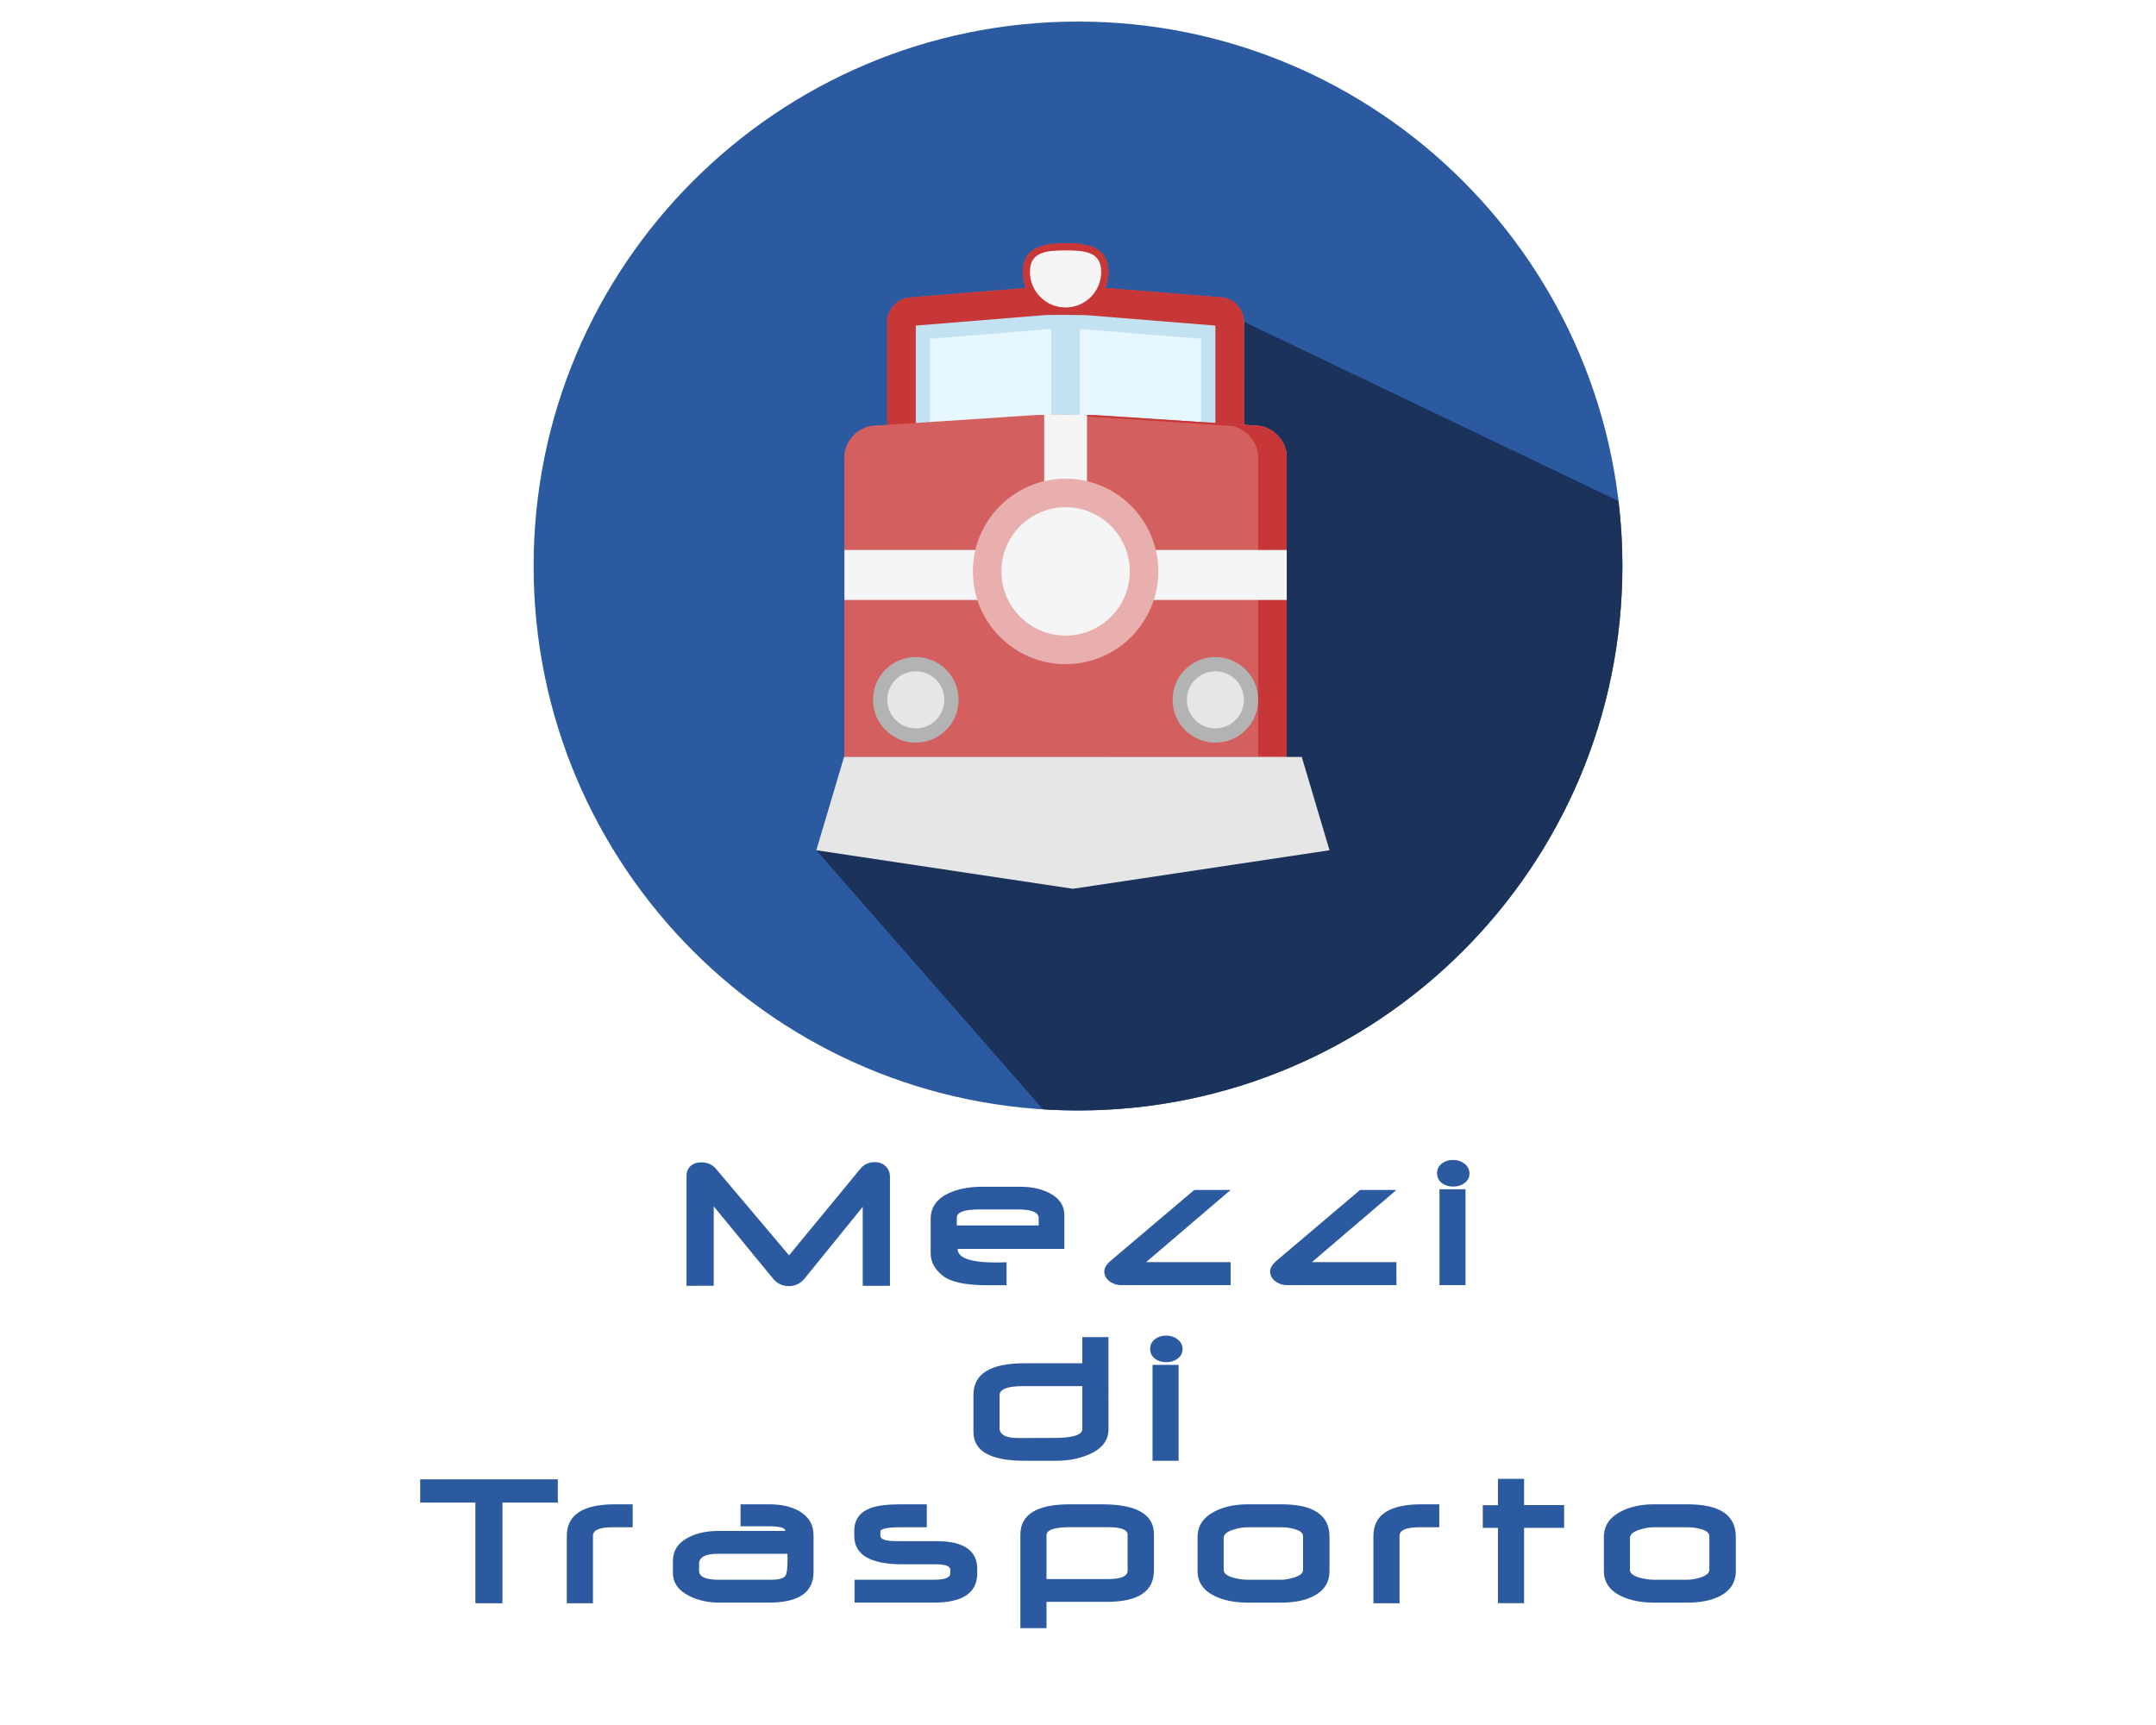
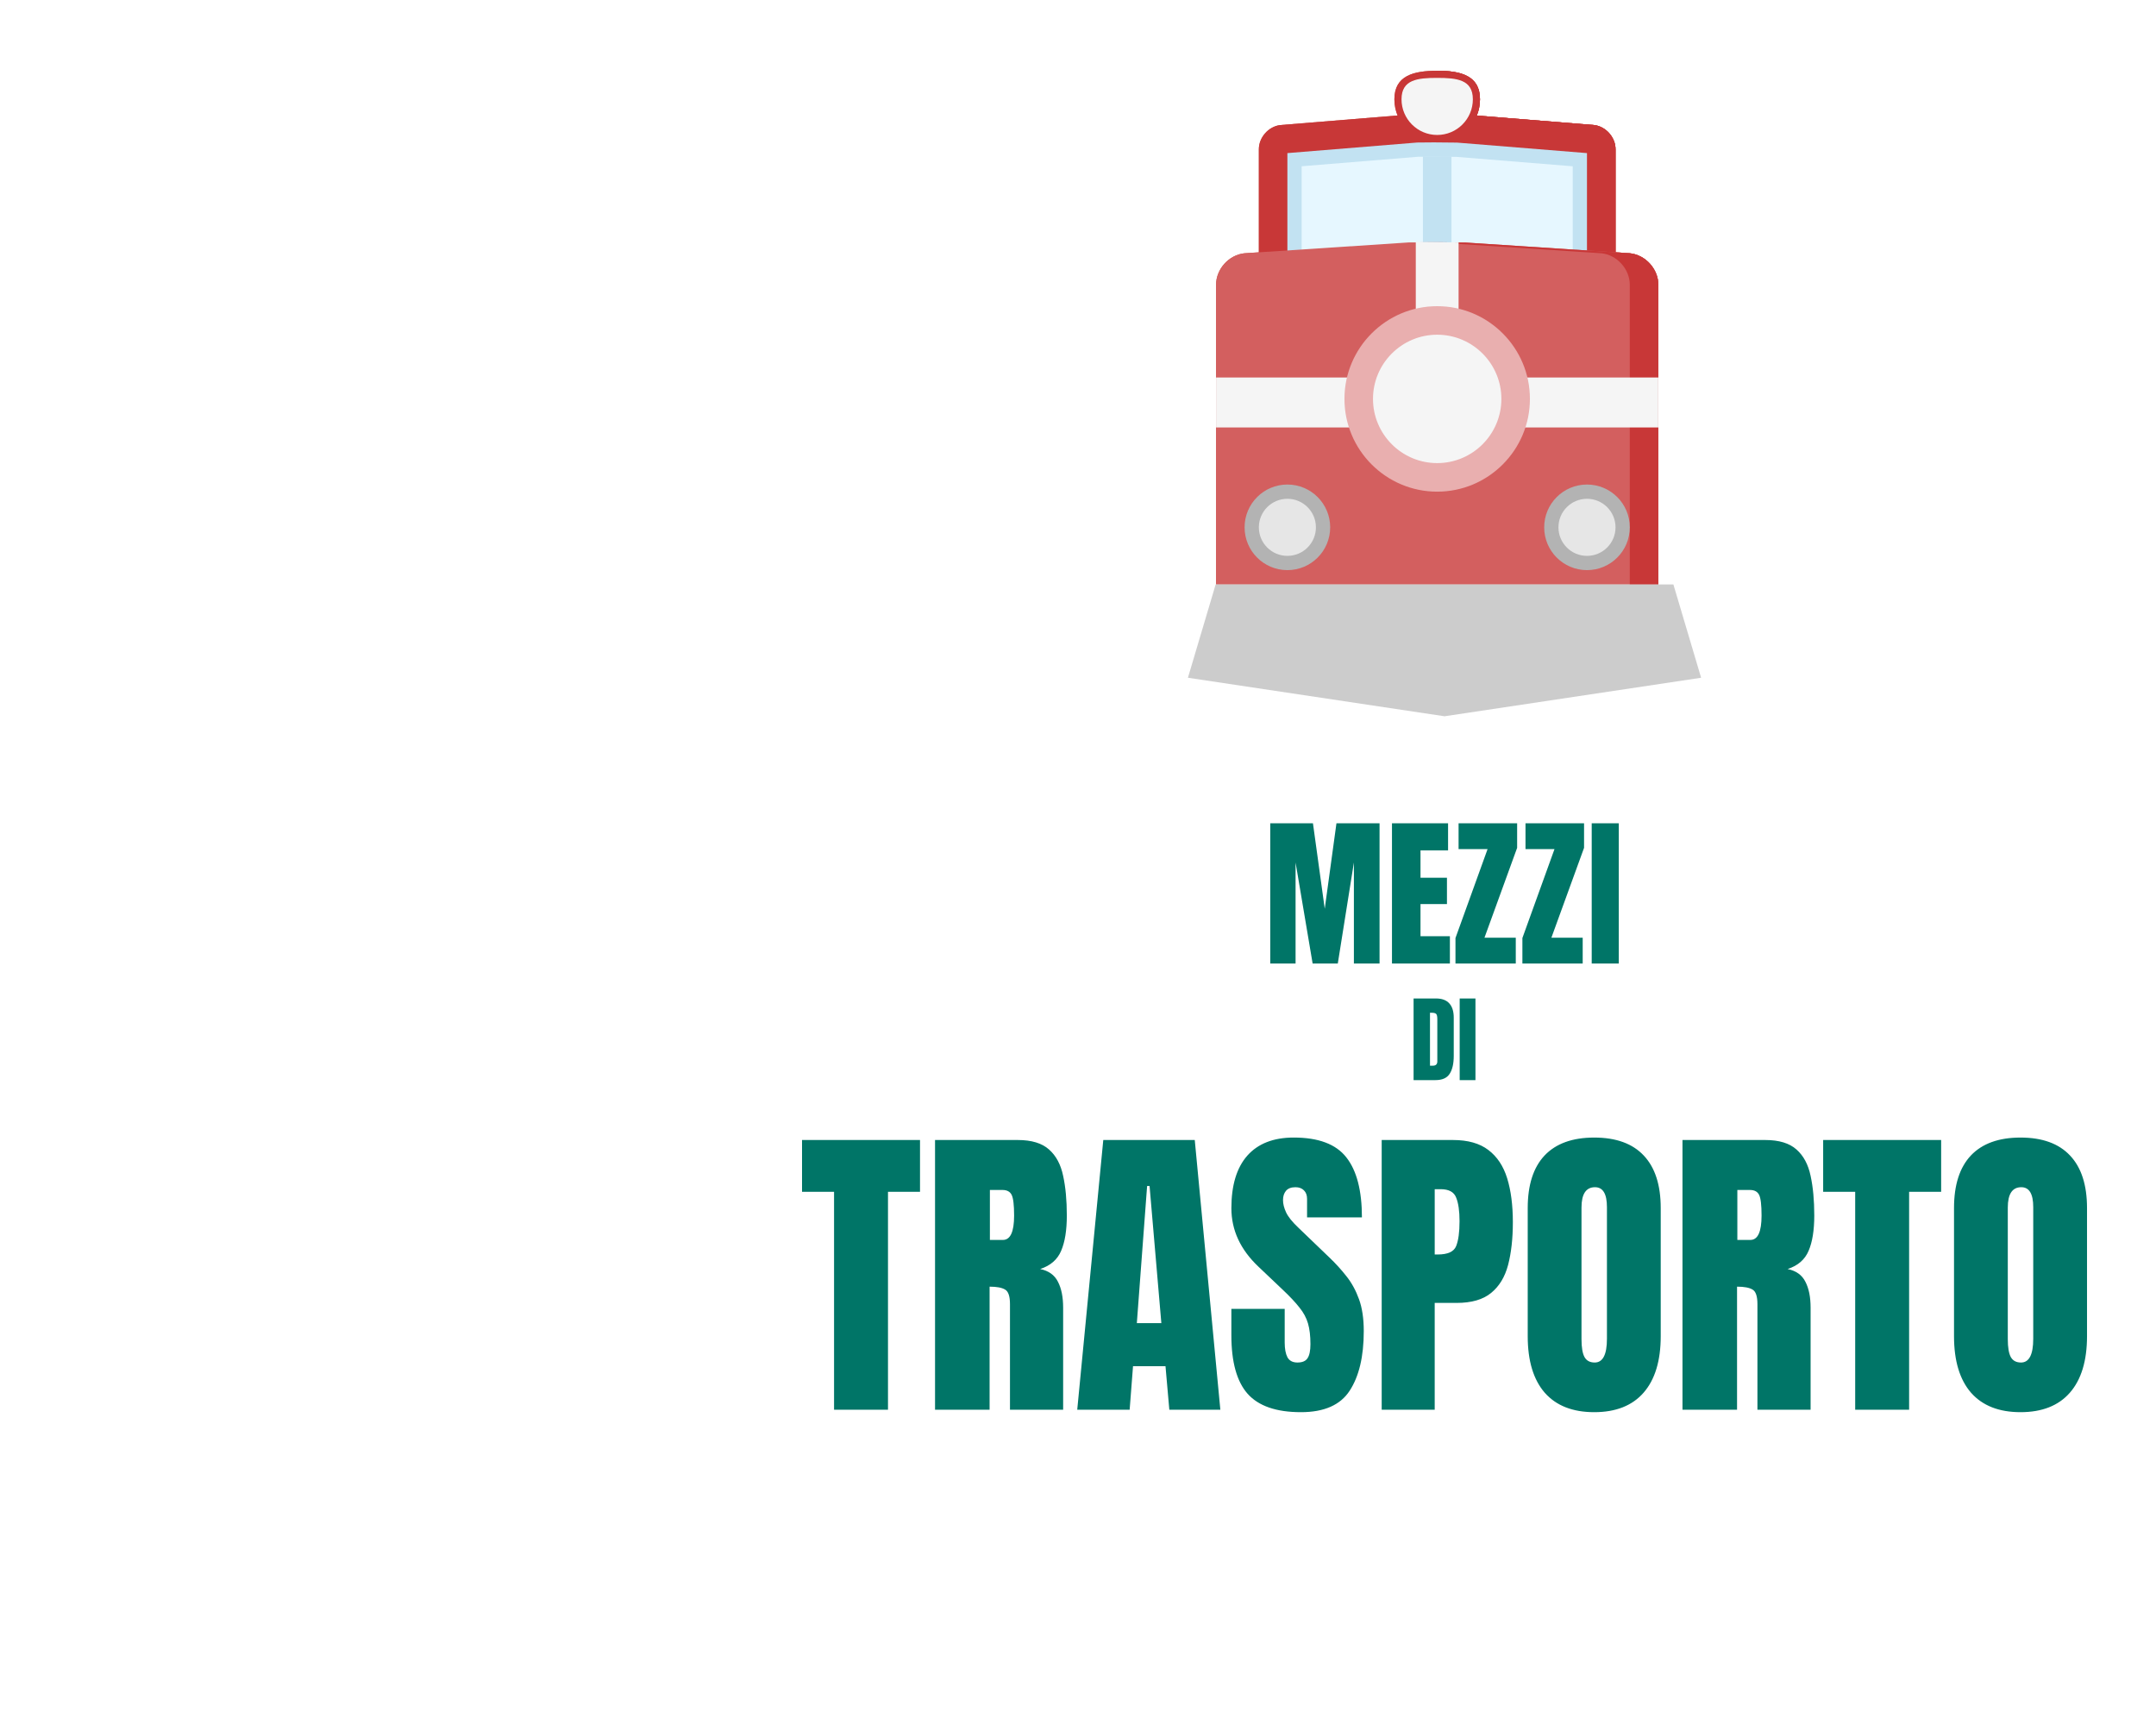
<svg xmlns="http://www.w3.org/2000/svg" version="1.1" id="Layer_1" x="0px" y="0px" viewBox="0 0 200 160" xml:space="preserve" width="200" height="160">
  <defs id="defs53">










	
	






		
		
		
	














</defs>
  <g id="g20">
</g>
  <g id="g22">
</g>
  <g id="g24">
</g>
  <g id="g26">
</g>
  <g id="g28">
</g>
  <g id="g30">
</g>
  <g id="g32">
</g>
  <g id="g34">
</g>
  <g id="g36">
</g>
  <g id="g38">
</g>
  <g id="g40">
</g>
  <g id="g42">
</g>
  <g id="g44">
</g>
  <g id="g46">
</g>
  <g id="g48">
</g>
  <g id="g1038" transform="matrix(0.1147234,0,0,0.1147234,-87.04525,72.83119)">
</g>
  <g id="g1040" transform="matrix(0.1147234,0,0,0.1147234,-87.04525,72.83119)">
</g>
  <g id="g1042" transform="matrix(0.1147234,0,0,0.1147234,-87.04525,72.83119)">
</g>
  <g id="g1044" transform="matrix(0.1147234,0,0,0.1147234,-87.04525,72.83119)">
</g>
  <g id="g1046" transform="matrix(0.1147234,0,0,0.1147234,-87.04525,72.83119)">
</g>
  <g id="g1048" transform="matrix(0.1147234,0,0,0.1147234,-87.04525,72.83119)">
</g>
  <g id="g1050" transform="matrix(0.1147234,0,0,0.1147234,-87.04525,72.83119)">
</g>
  <g id="g1052" transform="matrix(0.1147234,0,0,0.1147234,-87.04525,72.83119)">
</g>
  <g id="g1054" transform="matrix(0.1147234,0,0,0.1147234,-87.04525,72.83119)">
</g>
  <g id="g1056" transform="matrix(0.1147234,0,0,0.1147234,-87.04525,72.83119)">
</g>
  <g id="g1058" transform="matrix(0.1147234,0,0,0.1147234,-87.04525,72.83119)">
</g>
  <g id="g1060" transform="matrix(0.1147234,0,0,0.1147234,-87.04525,72.83119)">
</g>
  <g id="g1062" transform="matrix(0.1147234,0,0,0.1147234,-87.04525,72.83119)">
</g>
  <g id="g1064" transform="matrix(0.1147234,0,0,0.1147234,-87.04525,72.83119)">
</g>
  <g id="g1066" transform="matrix(0.1147234,0,0,0.1147234,-87.04525,72.83119)">
</g>
-   <g id="g3215" transform="translate(4.636604,-23.75589)">
-     <circle style="fill:#2c5aa0;fill-opacity:1;stroke-width:0.197" cx="95.363" cy="76.256" r="50.5" id="circle2-1" />
-     <path style="fill:#1b335a;fill-opacity:1;stroke-width:0.197" d="M 145.504,70.228 110.754,53.597 c -0.151,23.554 1.323,43.475 -39.666,49.022 l 21.022,24.029 c 1.076,0.069 2.16,0.107 3.253,0.107 27.89,0 50.5,-22.61 50.5,-50.5 0,-2.04 -0.124,-4.051 -0.359,-6.027 z" id="path4-9" />
-   </g>
-   <path d="m 82.555,119.265 h -2.523 v -7.328 l -5.386,6.639 q -0.582,0.716 -1.467,0.716 -0.904,0 -1.485,-0.716 l -5.485,-6.684 v 7.364 l -2.523,0.009 V 109.083 q 0,-0.591 0.376,-0.931 0.385,-0.34 0.984,-0.34 0.868,0 1.378,0.608 l 6.773,8.017 6.612,-8.026 q 0.51,-0.617 1.342,-0.617 0.617,0 1.011,0.385 0.394,0.376 0.394,0.984 z" id="path3486" style="font-size:18.324px;font-family:Neuropolitical;-inkscape-font-specification:Neuropolitical;letter-spacing:2.945px;fill:#2c5aa0;stroke-width:1.963;stroke-linecap:round;stroke-linejoin:round" />
-   <path d="m 98.733,115.838 h -9.896 q 0,1.262 3.552,1.262 0.233,0 0.564,-0.009 0.331,-0.009 0.421,-0.009 v 2.129 h -1.763 q -3.015,0 -4.125,-0.859 -1.154,-0.886 -1.154,-2.129 v -3.158 q 0,-1.619 1.691,-2.398 1.271,-0.591 3.105,-0.591 h 3.525 q 1.539,0 2.657,0.564 1.423,0.707 1.423,2.085 z m -2.38,-2.174 v -0.698 q 0,-0.787 -1.986,-0.787 h -3.525 q -2.085,0 -2.085,0.769 v 0.716 z" id="path3483" style="font-size:18.324px;font-family:Neuropolitical;-inkscape-font-specification:Neuropolitical;letter-spacing:2.945px;fill:#2c5aa0;stroke-width:1.963;stroke-linecap:round;stroke-linejoin:round" />
-   <path d="M 114.159,119.202 H 104.004 q -0.591,0 -1.056,-0.34 -0.51,-0.376 -0.51,-0.948 0,-0.465 0.626,-1.002 l 7.721,-6.54 h 3.373 l -7.838,6.693 h 7.838 z" id="path3480" style="font-size:18.324px;font-family:Neuropolitical;-inkscape-font-specification:Neuropolitical;letter-spacing:2.945px;fill:#2c5aa0;stroke-width:1.963;stroke-linecap:round;stroke-linejoin:round" />
-   <path d="m 129.541,119.202 h -10.155 q -0.591,0 -1.056,-0.34 -0.51,-0.376 -0.51,-0.948 0,-0.465 0.626,-1.002 l 7.721,-6.54 h 3.373 l -7.838,6.693 h 7.838 z" id="path3477" style="font-size:18.324px;font-family:Neuropolitical;-inkscape-font-specification:Neuropolitical;letter-spacing:2.945px;fill:#2c5aa0;stroke-width:1.963;stroke-linecap:round;stroke-linejoin:round" />
-   <path d="m 136.315,108.85 q 0,0.564 -0.492,0.904 -0.429,0.304 -1.02,0.304 -0.599,0 -1.02,-0.304 -0.474,-0.349 -0.474,-0.931 0,-0.582 0.474,-0.922 0.421,-0.313 1.02,-0.313 0.591,0 1.029,0.331 0.483,0.358 0.483,0.931 z m -0.367,10.352 h -2.416 v -8.894 h 2.416 z" id="path3474" style="font-size:18.324px;font-family:Neuropolitical;-inkscape-font-specification:Neuropolitical;letter-spacing:2.945px;fill:#2c5aa0;stroke-width:1.963;stroke-linecap:round;stroke-linejoin:round" />
-   <path d="m 102.827,132.586 q 0,1.521 -1.781,2.308 -1.36,0.599 -3.105,0.599 h -2.881 q -4.76,0 -4.76,-2.675 v -3.445 q 0,-2.926 4.733,-2.926 h 5.368 v -2.425 h 2.425 z m -2.425,-0.036 v -3.982 h -5.485 q -2.192,0 -2.192,0.85 v 3.042 q 0,0.939 1.798,0.922 l 3.23,-0.009 q 2.648,0 2.648,-0.823 z" id="path3471" style="font-size:18.324px;font-family:Neuropolitical;-inkscape-font-specification:Neuropolitical;letter-spacing:2.945px;fill:#2c5aa0;stroke-width:1.963;stroke-linecap:round;stroke-linejoin:round" />
-   <path d="m 109.699,125.141 q 0,0.564 -0.492,0.904 -0.429,0.304 -1.02,0.304 -0.599,0 -1.02,-0.304 -0.474,-0.349 -0.474,-0.931 0,-0.582 0.474,-0.922 0.421,-0.313 1.02,-0.313 0.591,0 1.029,0.331 0.483,0.358 0.483,0.931 z m -0.367,10.352 h -2.416 v -8.894 h 2.416 z" id="path3468" style="font-size:18.324px;font-family:Neuropolitical;-inkscape-font-specification:Neuropolitical;letter-spacing:2.945px;fill:#2c5aa0;stroke-width:1.963;stroke-linecap:round;stroke-linejoin:round" />
-   <path d="m 51.747,139.369 h -5.136 v 9.341 H 44.097 v -9.341 h -5.118 v -2.156 h 12.768 z" id="path3465" style="font-size:18.324px;font-family:Neuropolitical;-inkscape-font-specification:Neuropolitical;letter-spacing:2.945px;fill:#2c5aa0;stroke-width:1.963;stroke-linecap:round;stroke-linejoin:round" />
-   <path d="m 58.691,141.659 h -1.861 q -1.825,0 -1.825,0.796 v 6.254 h -2.425 v -6.254 q 0,-2.926 4.474,-2.926 h 1.637 z" id="path3462" style="font-size:18.324px;font-family:Neuropolitical;-inkscape-font-specification:Neuropolitical;letter-spacing:2.945px;fill:#2c5aa0;stroke-width:1.963;stroke-linecap:round;stroke-linejoin:round" />
-   <path d="m 75.469,145.802 q 0,2.845 -4.134,2.845 h -4.617 q -1.539,0 -2.765,-0.608 -1.53,-0.761 -1.53,-2.147 v -1.092 q 0,-1.467 1.458,-2.21 1.145,-0.591 2.774,-0.591 h 6.192 q 0,-0.429 -1.512,-0.429 h -2.639 v -2.04 h 2.639 q 1.673,0 2.765,0.608 1.369,0.761 1.369,2.299 z m -2.416,-1.02 v -0.259 l -0.009,-0.403 H 66.611 q -1.763,0 -1.763,0.939 v 0.635 q 0,0.832 1.816,0.832 h 4.867 q 1.065,0 1.324,-0.358 0.197,-0.277 0.197,-1.387 z" id="path3459" style="font-size:18.324px;font-family:Neuropolitical;-inkscape-font-specification:Neuropolitical;letter-spacing:2.945px;fill:#2c5aa0;stroke-width:1.963;stroke-linecap:round;stroke-linejoin:round" />
-   <path d="m 90.653,145.927 q 0,2.72 -4.008,2.72 h -7.373 v -2.12 h 7.381 q 1.503,0 1.503,-0.599 v -0.322 q 0,-0.51 -1.342,-0.51 h -3.069 q -4.5,0 -4.5,-2.631 v -0.465 q 0,-1.548 1.494,-2.112 0.939,-0.358 2.8,-0.358 h 2.434 v 2.129 h -2.353 q -1.951,0 -1.951,0.403 v 0.385 q 0,0.385 0.895,0.474 0.242,0.027 1.19,0.027 h 3.132 q 3.767,0 3.767,2.586 z" id="path3456" style="font-size:18.324px;font-family:Neuropolitical;-inkscape-font-specification:Neuropolitical;letter-spacing:2.945px;fill:#2c5aa0;stroke-width:1.963;stroke-linecap:round;stroke-linejoin:round" />
-   <path d="m 107.046,145.65 q 0,2.926 -4.348,2.926 h -5.619 v 2.443 H 94.654 v -8.67 q 0,-2.818 4.581,-2.818 h 3.006 q 4.805,0 4.805,2.792 z m -2.443,0.027 v -3.328 q 0,-0.698 -1.834,-0.698 h -3.454 q -2.237,0 -2.237,0.743 v 4.071 h 5.699 q 1.825,0 1.825,-0.787 z" id="path3453" style="font-size:18.324px;font-family:Neuropolitical;-inkscape-font-specification:Neuropolitical;letter-spacing:2.945px;fill:#2c5aa0;stroke-width:1.963;stroke-linecap:round;stroke-linejoin:round" />
-   <path d="m 123.331,145.713 q 0,1.593 -1.521,2.353 -1.163,0.582 -2.935,0.582 h -3.14 q -1.772,0 -3.015,-0.591 -1.628,-0.769 -1.628,-2.344 v -3.158 q 0,-1.557 1.619,-2.38 1.279,-0.644 3.015,-0.644 h 3.149 q 4.456,0 4.456,3.006 z m -2.452,-0.089 v -3.123 q 0,-0.465 -0.814,-0.68 -0.564,-0.161 -1.244,-0.161 h -3.069 q -0.653,0 -1.324,0.215 -0.913,0.277 -0.913,0.769 v 2.979 q 0,0.474 0.939,0.725 0.671,0.179 1.306,0.179 h 3.069 q 0.555,0 1.208,-0.206 0.841,-0.268 0.841,-0.698 z" id="path3450" style="font-size:18.324px;font-family:Neuropolitical;-inkscape-font-specification:Neuropolitical;letter-spacing:2.945px;fill:#2c5aa0;stroke-width:1.963;stroke-linecap:round;stroke-linejoin:round" />
-   <path d="m 133.515,141.659 h -1.861 q -1.825,0 -1.825,0.796 v 6.254 h -2.425 v -6.254 q 0,-2.926 4.474,-2.926 h 1.637 z" id="path3447" style="font-size:18.324px;font-family:Neuropolitical;-inkscape-font-specification:Neuropolitical;letter-spacing:2.945px;fill:#2c5aa0;stroke-width:1.963;stroke-linecap:round;stroke-linejoin:round" />
-   <path d="m 145.094,141.713 h -3.713 v 6.988 h -2.425 v -6.988 h -1.405 v -2.103 h 1.405 v -2.443 h 2.425 v 2.434 h 3.713 z" id="path3444" style="font-size:18.324px;font-family:Neuropolitical;-inkscape-font-specification:Neuropolitical;letter-spacing:2.945px;fill:#2c5aa0;stroke-width:1.963;stroke-linecap:round;stroke-linejoin:round" />
-   <path d="m 161.021,145.713 q 0,1.593 -1.521,2.353 -1.163,0.582 -2.935,0.582 h -3.14 q -1.772,0 -3.015,-0.591 -1.628,-0.769 -1.628,-2.344 v -3.158 q 0,-1.557 1.619,-2.38 1.279,-0.644 3.015,-0.644 h 3.149 q 4.456,0 4.456,3.006 z m -2.452,-0.089 v -3.123 q 0,-0.465 -0.814,-0.68 -0.564,-0.161 -1.244,-0.161 h -3.069 q -0.653,0 -1.324,0.215 -0.913,0.277 -0.913,0.769 v 2.979 q 0,0.474 0.939,0.725 0.671,0.179 1.306,0.179 h 3.069 q 0.555,0 1.208,-0.206 0.841,-0.268 0.841,-0.698 z" id="path3441" style="font-size:18.324px;font-family:Neuropolitical;-inkscape-font-specification:Neuropolitical;letter-spacing:2.945px;fill:#2c5aa0;stroke-width:1.963;stroke-linecap:round;stroke-linejoin:round" />
-   <g id="g561" transform="matrix(0.854878,0,0,0.854878,14.44373,10.02717)">
-     <path style="fill:#cc584c;stroke-width:0.194" d="M 118.084,35.562 V 23.178 c 0,-1.277 -1.036,-2.457 -2.303,-2.622 l -14.727,-1.19 c -1.276,-0.033 -3.366,-0.038 -4.643,-0.012 l -14.726,1.202 c -1.266,0.164 -2.303,1.344 -2.303,2.621 v 12.385 z" id="path4103" />
-     <path style="fill:#bf5347;stroke-width:0.194" d="m 115.781,20.556 -14.727,-1.19 c -1.027,-0.026 -2.574,-0.034 -3.807,-0.022 0.544,0.005 1.06,0.012 1.485,0.022 l 14.727,1.19 c 1.266,0.165 2.303,1.344 2.303,2.622 v 12.385 h 2.322 V 23.178 c 0,-1.277 -1.036,-2.457 -2.303,-2.622 z" id="path4105" />
-     <path style="fill:#c2e2f2;stroke-width:0.194" d="M 82.478,34.788 V 23.598 l 14.09,-1.149 c 0.516,-0.01 1.155,-0.015 1.811,-0.015 0.89,0 1.814,0.009 2.513,0.025 l 14.096,1.139 v 11.189 z" id="path4107" />
-     <path style="fill:#cceeff;stroke-width:0.194" d="M 84.026,35.562 V 25.026 l 12.619,-1.029 c 0.499,-0.009 1.108,-0.013 1.734,-0.013 0.858,0 1.749,0.008 2.433,0.023 l 12.628,1.021 v 10.535 z" id="path4109" />
-     <rect id="SVGCleanerId_0" x="97.185" y="23.952" style="fill:#c2e2f2;stroke-width:0.194" width="3.096" height="10.062" />
-     <path style="fill:#cc584c;stroke-width:0.194" d="M 122.728,70.394 V 37.885 c 0,-1.703 -1.386,-3.242 -3.08,-3.417 l -17.82,-1.163 c -1.702,-0.035 -4.489,-0.041 -6.192,-0.012 l -17.82,1.176 c -1.694,0.176 -3.079,1.714 -3.079,3.417 v 32.509 z" id="path4112" />
-     <path style="fill:#bf5347;stroke-width:0.194" d="m 119.648,34.467 -17.82,-1.163 c -1.368,-0.028 -3.426,-0.036 -5.068,-0.024 0.722,0.005 1.409,0.014 1.972,0.024 l 17.82,1.163 c 1.694,0.176 3.08,1.714 3.08,3.417 v 32.509 h 3.096 V 37.885 c 0,-1.703 -1.386,-3.241 -3.08,-3.417 z" id="path4114" />
-     <path style="fill:#994239;stroke-width:0.194" d="M 101.055,47.947 V 33.29 C 99.366,33.268 96.411,33.24 96.411,33.24 V 47.947 H 74.738 v 5.418 h 20.899 5.418 21.673 v -5.418 z" id="path4116" />
-     <circle style="fill:#f5f5f5;stroke-width:0.194" cx="98.733" cy="50.269" r="8.514" id="circle4118" />
-     <circle style="fill:none;stroke:#242424;stroke-width:0.774;stroke-miterlimit:10" cx="98.733" cy="50.269" r="8.514" id="circle4138" />
-     <circle style="fill:#b3b3b3;stroke-width:0.194" cx="82.478" cy="64.202" r="4.644" id="circle4140" />
-     <circle style="fill:#e6e6e6;stroke-width:0.194" cx="82.478" cy="64.202" r="3.096" id="circle4142" />
-     <circle style="fill:#b3b3b3;stroke-width:0.194" cx="114.987" cy="64.202" r="4.644" id="circle4144" />
-     <circle style="fill:#e6e6e6;stroke-width:0.194" cx="114.987" cy="64.202" r="3.096" id="circle4146" />
-     <path style="fill:#cc584c;stroke-width:0.194" d="m 103.377,17.76 c 0,2.564 -2.081,4.644 -4.644,4.644 -2.564,0 -4.644,-2.081 -4.644,-4.644 0,-2.564 2.08,-3.096 4.644,-3.096 2.564,0 4.644,0.533 4.644,3.096 z" id="path4148" />
-     <path style="fill:#bf5347;stroke-width:0.194" d="m 98.733,14.663 c -0.131,0 -0.259,0.002 -0.387,0.005 2.383,0.055 4.257,0.656 4.257,3.091 0,2.434 -1.874,4.428 -4.257,4.625 0.128,0.011 0.256,0.019 0.387,0.019 2.564,0 4.644,-2.081 4.644,-4.644 0,-2.564 -2.08,-3.096 -4.644,-3.096 z" id="path4150" />
-     <path id="SVGCleanerId_1" style="fill:#f5f5f5;stroke-width:0.194" d="m 102.603,17.76 c 0,2.138 -1.732,3.87 -3.87,3.87 -2.137,0 -3.87,-1.732 -3.87,-3.87 0,-2.138 1.733,-2.322 3.87,-2.322 2.138,0 3.87,0.184 3.87,2.322 z" />
-     <path style="fill:#c83737;stroke-width:0.194" d="M 118.084,35.562 V 23.178 c 0,-1.277 -1.036,-2.457 -2.303,-2.622 l -14.727,-1.19 c -1.276,-0.033 -3.366,-0.038 -4.643,-0.012 l -14.726,1.202 c -1.266,0.164 -2.303,1.344 -2.303,2.621 v 12.385 z" id="path4153" />
-     <path style="fill:#c83737;stroke-width:0.194" d="m 115.781,20.556 -14.727,-1.19 c -1.027,-0.026 -2.574,-0.034 -3.807,-0.022 0.544,0.005 1.06,0.012 1.485,0.022 l 14.727,1.19 c 1.266,0.165 2.303,1.344 2.303,2.622 v 12.385 h 2.322 V 23.178 c 0,-1.277 -1.036,-2.457 -2.303,-2.622 z" id="path4155" />
-     <path style="fill:#c2e2f2;stroke-width:0.194" d="M 82.478,34.788 V 23.598 l 14.09,-1.149 c 0.516,-0.01 1.155,-0.015 1.811,-0.015 0.89,0 1.814,0.009 2.513,0.025 l 14.096,1.139 v 11.189 z" id="path4157" />
-     <path style="fill:#e6f7ff;stroke-width:0.194" d="M 84.026,35.562 V 25.026 l 12.619,-1.029 c 0.499,-0.009 1.108,-0.013 1.734,-0.013 0.858,0 1.749,0.008 2.433,0.023 l 12.628,1.021 v 10.535 z" id="path4159" />
-     <g id="g4162" transform="matrix(0.1935089,0,0,0.1935089,49.19442,4.60103)">
-       <rect id="SVGCleanerId_0_1_" x="248" y="100" style="fill:#c2e2f2" width="16" height="52" />
-     </g>
-     <path style="fill:#d35f5f;stroke-width:0.194" d="M 122.728,70.394 V 37.885 c 0,-1.703 -1.386,-3.242 -3.08,-3.417 l -17.82,-1.163 c -1.702,-0.035 -4.489,-0.041 -6.192,-0.012 l -17.82,1.176 c -1.694,0.176 -3.079,1.714 -3.079,3.417 v 32.509 z" id="path4164" />
-     <path style="fill:#c83737;stroke-width:0.194" d="m 119.648,34.467 -17.82,-1.163 c -1.368,-0.028 -3.426,-0.036 -5.068,-0.024 0.722,0.005 1.409,0.014 1.972,0.024 l 17.82,1.163 c 1.694,0.176 3.08,1.714 3.08,3.417 v 32.509 h 3.096 V 37.885 c 0,-1.703 -1.386,-3.241 -3.08,-3.417 z" id="path4166" />
-     <g id="g4172" transform="matrix(0.1935089,0,0,0.1935089,49.19442,4.60103)">
-       <path style="fill:#f5f5f5" d="M 268,224 V 148.256 C 259.272,148.144 244,148 244,148 v 76 H 132 v 28 h 108 28 112 v -28 z" id="path4168" />
-       <circle style="fill:#f5f5f5" cx="256" cy="236" r="44" id="circle4170" />
-     </g>
-     <polygon style="fill:#e6e6e6" points="404,407.952 256,436 108,407.952 124,340 388,340 " id="polygon4174" transform="matrix(0.1881336,0,0,0.1490447,51.36602,19.71886)" />
-     <path style="fill:#e9afaf;stroke-width:0.194" d="m 98.733,60.332 c -5.548,0 -10.062,-4.514 -10.062,-10.062 0,-5.548 4.514,-10.062 10.062,-10.062 5.548,0 10.062,4.514 10.062,10.062 0,5.548 -4.514,10.062 -10.062,10.062 z m 0,-17.029 c -3.842,0 -6.966,3.125 -6.966,6.966 0,3.842 3.126,6.966 6.966,6.966 3.841,0 6.966,-3.125 6.966,-6.966 0,-3.842 -3.126,-6.966 -6.966,-6.966 z" id="path4192" />
-     <circle style="fill:#b3b3b3;stroke-width:0.194" cx="82.478" cy="64.202" r="4.644" id="circle4194" />
-     <circle style="fill:#e6e6e6;stroke-width:0.194" cx="82.478" cy="64.202" r="3.096" id="circle4196" />
-     <circle style="fill:#b3b3b3;stroke-width:0.194" cx="114.987" cy="64.202" r="4.644" id="circle4198" />
-     <circle style="fill:#e6e6e6;stroke-width:0.194" cx="114.987" cy="64.202" r="3.096" id="circle4200" />
-     <path style="fill:#c83737;stroke-width:0.194" d="m 103.377,17.76 c 0,2.564 -2.081,4.644 -4.644,4.644 -2.564,0 -4.644,-2.081 -4.644,-4.644 0,-2.564 2.08,-3.096 4.644,-3.096 2.564,0 4.644,0.533 4.644,3.096 z" id="path4202" />
-     <path style="fill:#c83737;stroke-width:0.194" d="m 98.733,14.663 c -0.131,0 -0.259,0.002 -0.387,0.005 2.383,0.055 4.257,0.656 4.257,3.091 0,2.434 -1.874,4.428 -4.257,4.625 0.128,0.011 0.256,0.019 0.387,0.019 2.564,0 4.644,-2.081 4.644,-4.644 0,-2.564 -2.08,-3.096 -4.644,-3.096 z" id="path4204" />
-     <g id="g4207" transform="matrix(0.1935089,0,0,0.1935089,49.19442,4.60103)">
-       <path id="SVGCleanerId_1_1_" style="fill:#f5f5f5" d="m 276,68 c 0,11.048 -8.952,20 -20,20 -11.044,0 -20,-8.952 -20,-20 0,-11.048 8.956,-12 20,-12 11.048,0 20,0.952 20,12 z" />
-     </g>
-   </g>
  <g id="g4209" transform="matrix(0.17357,0,0,0.17357,-229.5756,69.1089)">
</g>
  <g id="g4211" transform="matrix(0.17357,0,0,0.17357,-229.5756,69.1089)">
</g>
  <g id="g4213" transform="matrix(0.17357,0,0,0.17357,-229.5756,69.1089)">
</g>
  <g id="g4215" transform="matrix(0.17357,0,0,0.17357,-229.5756,69.1089)">
</g>
  <g id="g4217" transform="matrix(0.17357,0,0,0.17357,-229.5756,69.1089)">
</g>
  <g id="g4219" transform="matrix(0.17357,0,0,0.17357,-229.5756,69.1089)">
</g>
  <g id="g4221" transform="matrix(0.17357,0,0,0.17357,-229.5756,69.1089)">
</g>
  <g id="g4223" transform="matrix(0.17357,0,0,0.17357,-229.5756,69.1089)">
</g>
  <g id="g4225" transform="matrix(0.17357,0,0,0.17357,-229.5756,69.1089)">
</g>
  <g id="g4227" transform="matrix(0.17357,0,0,0.17357,-229.5756,69.1089)">
</g>
  <g id="g4229" transform="matrix(0.17357,0,0,0.17357,-229.5756,69.1089)">
</g>
  <g id="g4231" transform="matrix(0.17357,0,0,0.17357,-229.5756,69.1089)">
</g>
  <g id="g4233" transform="matrix(0.17357,0,0,0.17357,-229.5756,69.1089)">
</g>
  <g id="g4235" transform="matrix(0.17357,0,0,0.17357,-229.5756,69.1089)">
</g>
  <g id="g4237" transform="matrix(0.17357,0,0,0.17357,-229.5756,69.1089)">
</g>
+   <g id="g6" transform="translate(34,-16)">
+     <g id="g3" transform="translate(0.4717722)">
+       <path style="fill:#cc584c;stroke-width:0.165" d="M 115.391,40.429 V 29.841 c 0,-1.092 -0.886,-2.1 -1.969,-2.241 L 100.833,26.583 c -1.091,-0.028 -2.878,-0.032 -3.97,-0.01 L 84.274,27.601 c -1.083,0.14 -1.969,1.149 -1.969,2.241 v 10.587 z" id="path4103" />
+       <path style="fill:#bf5347;stroke-width:0.165" d="M 113.422,27.6 100.833,26.583 c -0.878,-0.022 -2.2,-0.029 -3.254,-0.019 0.465,0.004 0.907,0.011 1.269,0.019 L 111.437,27.6 c 1.083,0.141 1.969,1.149 1.969,2.241 v 10.587 h 1.985 V 29.841 c 0,-1.092 -0.886,-2.1 -1.969,-2.241 z" id="path4105" />
+       <path style="fill:#c2e2f2;stroke-width:0.165" d="m 84.952,39.767 v -9.566 l 12.045,-0.982 c 0.441,-0.009 0.987,-0.013 1.548,-0.013 0.761,0 1.551,0.007 2.148,0.021 l 12.05,0.974 v 9.566 z" id="path4107" />
+       <path style="fill:#cceeff;stroke-width:0.165" d="m 86.276,40.429 v -9.008 l 10.788,-0.88 c 0.427,-0.008 0.948,-0.011 1.482,-0.011 0.734,0 1.495,0.007 2.08,0.02 l 10.795,0.873 v 9.006 z" id="path4109" />
+       <rect id="SVGCleanerId_0" x="97.525" y="30.503" style="fill:#c2e2f2;stroke-width:0.165" width="2.647" height="8.602" />
+       <path style="fill:#cc584c;stroke-width:0.165" d="M 119.361,70.205 V 42.414 c 0,-1.456 -1.184,-2.771 -2.633,-2.921 l -15.234,-0.995 c -1.455,-0.03 -3.837,-0.035 -5.293,-0.011 l -15.234,1.005 c -1.448,0.151 -2.632,1.466 -2.632,2.921 V 70.205 Z" id="path4112" />
+       <path style="fill:#bf5347;stroke-width:0.165" d="m 116.728,39.492 -15.234,-0.995 c -1.169,-0.024 -2.929,-0.031 -4.333,-0.021 0.617,0.004 1.204,0.012 1.686,0.021 l 15.234,0.995 c 1.448,0.151 2.633,1.466 2.633,2.921 v 27.792 h 2.647 V 42.414 c 0,-1.456 -1.184,-2.771 -2.633,-2.921 z" id="path4114" />
+       <path style="fill:#994239;stroke-width:0.165" d="M 100.833,51.016 V 38.486 c -1.444,-0.019 -3.97,-0.042 -3.97,-0.042 V 51.016 H 78.335 v 4.632 h 17.866 4.632 18.528 v -4.632 z" id="path4116" />
+       <circle style="fill:#f5f5f5;stroke-width:0.165" cx="98.848" cy="53.001" r="7.279" id="circle4118" />
+       <circle style="fill:none;stroke:#242424;stroke-width:0.662;stroke-miterlimit:10" cx="98.848" cy="53.001" r="7.279" id="circle4138" />
+       <circle style="fill:#b3b3b3;stroke-width:0.165" cx="84.952" cy="64.912" r="3.97" id="circle4140" />
+       <circle style="fill:#e6e6e6;stroke-width:0.165" cx="84.952" cy="64.912" r="2.647" id="circle4142" />
+       <circle style="fill:#b3b3b3;stroke-width:0.165" cx="112.744" cy="64.912" r="3.97" id="circle4144" />
+       <circle style="fill:#e6e6e6;stroke-width:0.165" cx="112.744" cy="64.912" r="2.647" id="circle4146" />
+       <path style="fill:#cc584c;stroke-width:0.165" d="m 102.818,25.209 c 0,2.192 -1.779,3.97 -3.97,3.97 -2.192,0 -3.97,-1.779 -3.97,-3.97 0,-2.192 1.778,-2.647 3.97,-2.647 2.192,0 3.97,0.455 3.97,2.647 z" id="path4148" />
+       <path style="fill:#bf5347;stroke-width:0.165" d="m 98.848,22.563 c -0.112,0 -0.222,0.002 -0.331,0.005 2.037,0.047 3.639,0.561 3.639,2.642 0,2.081 -1.602,3.786 -3.639,3.954 0.109,0.009 0.219,0.017 0.331,0.017 2.192,0 3.97,-1.779 3.97,-3.97 0,-2.192 -1.778,-2.647 -3.97,-2.647 z" id="path4150" />
+       <path id="SVGCleanerId_1" style="fill:#f5f5f5;stroke-width:0.165" d="m 102.157,25.209 c 0,1.828 -1.481,3.309 -3.309,3.309 -1.827,0 -3.309,-1.481 -3.309,-3.309 0,-1.828 1.482,-1.985 3.309,-1.985 1.828,0 3.309,0.157 3.309,1.985 z" />
+       <path style="fill:#c83737;stroke-width:0.165" d="M 115.391,40.429 V 29.841 c 0,-1.092 -0.886,-2.1 -1.969,-2.241 L 100.833,26.583 c -1.091,-0.028 -2.878,-0.032 -3.97,-0.01 L 84.274,27.601 c -1.083,0.14 -1.969,1.149 -1.969,2.241 v 10.587 z" id="path4153" />
+       <path style="fill:#c83737;stroke-width:0.165" d="M 113.422,27.6 100.833,26.583 c -0.878,-0.022 -2.2,-0.029 -3.254,-0.019 0.465,0.004 0.907,0.011 1.269,0.019 L 111.437,27.6 c 1.083,0.141 1.969,1.149 1.969,2.241 v 10.587 h 1.985 V 29.841 c 0,-1.092 -0.886,-2.1 -1.969,-2.241 z" id="path4155" />
+       <path style="fill:#c2e2f2;stroke-width:0.165" d="m 84.952,39.767 v -9.566 l 12.045,-0.982 c 0.441,-0.009 0.987,-0.013 1.548,-0.013 0.761,0 1.551,0.007 2.148,0.021 l 12.05,0.974 v 9.566 z" id="path4157" />
+       <path style="fill:#e6f7ff;stroke-width:0.165" d="m 86.276,40.429 v -9.008 l 10.788,-0.88 c 0.427,-0.008 0.948,-0.011 1.482,-0.011 0.734,0 1.495,0.007 2.08,0.02 l 10.795,0.873 v 9.006 z" id="path4159" />
+       <g id="g4162" transform="matrix(0.1654265,0,0,0.1654265,56.49896,13.96049)">
+         <rect id="SVGCleanerId_0_1_" x="248" y="100" style="fill:#c2e2f2" width="16" height="52" />
+       </g>
+       <path style="fill:#d35f5f;stroke-width:0.165" d="M 119.361,70.205 V 42.414 c 0,-1.456 -1.184,-2.771 -2.633,-2.921 l -15.234,-0.995 c -1.455,-0.03 -3.837,-0.035 -5.293,-0.011 l -15.234,1.005 c -1.448,0.151 -2.632,1.466 -2.632,2.921 V 70.205 Z" id="path4164" />
+       <path style="fill:#c83737;stroke-width:0.165" d="m 116.728,39.492 -15.234,-0.995 c -1.169,-0.024 -2.929,-0.031 -4.333,-0.021 0.617,0.004 1.204,0.012 1.686,0.021 l 15.234,0.995 c 1.448,0.151 2.633,1.466 2.633,2.921 v 27.792 h 2.647 V 42.414 c 0,-1.456 -1.184,-2.771 -2.633,-2.921 z" id="path4166" />
+       <g id="g4172" transform="matrix(0.1654265,0,0,0.1654265,56.49896,13.96049)">
+         <path style="fill:#f5f5f5" d="M 268,224 V 148.256 C 259.272,148.144 244,148 244,148 v 76 H 132 v 28 h 108 28 112 v -28 z" id="path4168" />
+         <circle style="fill:#f5f5f5" cx="256" cy="236" r="44" id="circle4170" />
+       </g>
+       <polygon style="fill:#cccccc" points="124,340 388,340 404,407.952 256,436 108,407.952 " id="polygon4174" transform="matrix(0.1608313,0,0,0.127415,58.35542,26.88439)" />
+       <path style="fill:#e9afaf;stroke-width:0.165" d="m 98.848,61.603 c -4.743,0 -8.602,-3.859 -8.602,-8.602 0,-4.743 3.859,-8.602 8.602,-8.602 4.743,0 8.602,3.859 8.602,8.602 0,4.743 -3.859,8.602 -8.602,8.602 z m 0,-14.558 c -3.284,0 -5.955,2.671 -5.955,5.955 0,3.284 2.672,5.955 5.955,5.955 3.283,0 5.955,-2.671 5.955,-5.955 0,-3.284 -2.672,-5.955 -5.955,-5.955 z" id="path4192" />
+       <circle style="fill:#b3b3b3;stroke-width:0.165" cx="84.952" cy="64.912" r="3.97" id="circle4194" />
+       <circle style="fill:#e6e6e6;stroke-width:0.165" cx="84.952" cy="64.912" r="2.647" id="circle4196" />
+       <circle style="fill:#b3b3b3;stroke-width:0.165" cx="112.744" cy="64.912" r="3.97" id="circle4198" />
+       <circle style="fill:#e6e6e6;stroke-width:0.165" cx="112.744" cy="64.912" r="2.647" id="circle4200" />
+       <path style="fill:#c83737;stroke-width:0.165" d="m 102.818,25.209 c 0,2.192 -1.779,3.97 -3.97,3.97 -2.192,0 -3.97,-1.779 -3.97,-3.97 0,-2.192 1.778,-2.647 3.97,-2.647 2.192,0 3.97,0.455 3.97,2.647 z" id="path4202" />
+       <path style="fill:#c83737;stroke-width:0.165" d="m 98.848,22.563 c -0.112,0 -0.222,0.002 -0.331,0.005 2.037,0.047 3.639,0.561 3.639,2.642 0,2.081 -1.602,3.786 -3.639,3.954 0.109,0.009 0.219,0.017 0.331,0.017 2.192,0 3.97,-1.779 3.97,-3.97 0,-2.192 -1.778,-2.647 -3.97,-2.647 z" id="path4204" />
+       <g id="g4207" transform="matrix(0.1654265,0,0,0.1654265,56.49896,13.96049)">
+         <path id="SVGCleanerId_1_1_" style="fill:#f5f5f5" d="m 276,68 c 0,11.048 -8.952,20 -20,20 -11.044,0 -20,-8.952 -20,-20 0,-11.048 8.956,-12 20,-12 11.048,0 20,0.952 20,12 z" />
+       </g>
+     </g>
+     <path d="M 83.834,105.37 V 92.363 h 3.961 l 1.094,7.93 1.086,-7.93 h 3.998 V 105.37 h -2.38 v -9.371 l -1.493,9.371 h -2.335 l -1.582,-9.371 v 9.371 z m 11.292,0 V 92.363 h 5.203 v 2.513 h -2.557 v 2.535 h 2.454 v 2.446 h -2.454 v 2.978 h 2.727 v 2.535 z m 5.89,0 v -2.365 l 2.978,-8.248 h -2.69 v -2.394 h 5.432 v 2.276 l -3.03,8.336 h 2.904 v 2.394 z m 6.208,0 v -2.365 l 2.978,-8.248 h -2.69 v -2.394 h 5.432 v 2.276 l -3.03,8.336 h 2.904 v 2.394 z m 6.43,0 V 92.363 h 2.513 V 105.37 Z" id="path6" style="font-size:15.135px;font-family:Anton;-inkscape-font-specification:Anton;letter-spacing:0px;fill:#007567;fill-opacity:1;stroke-width:1.261" aria-label="MEZZI" />
+     <path d="m 97.13,116.185 v -7.573 h 2.082 q 0.817,0 1.231,0.456 0.413,0.452 0.413,1.325 v 3.545 q 0,1.076 -0.379,1.661 -0.374,0.585 -1.317,0.585 z m 1.523,-1.338 h 0.262 q 0.417,0 0.417,-0.404 v -3.907 q 0,-0.379 -0.103,-0.486 -0.099,-0.112 -0.409,-0.112 h -0.168 z m 2.754,1.338 v -7.573 h 1.463 v 7.573 z" id="path5" style="font-size:8.812px;font-family:Anton;-inkscape-font-specification:Anton;letter-spacing:0px;fill:#007567;fill-opacity:1;stroke-width:0.734" aria-label="DI" />
+     <path d="m 43.371,146.757 v -20.212 h -2.971 v -4.804 h 10.945 v 4.804 h -2.971 v 20.212 z m 9.367,0 v -25.017 h 7.676 q 1.919,0 2.9,0.881 0.981,0.867 1.308,2.445 0.341,1.564 0.341,3.681 0,2.047 -0.526,3.269 -0.512,1.222 -1.947,1.691 1.18,0.242 1.649,1.18 0.483,0.924 0.483,2.402 v 9.467 h -4.932 v -9.794 q 0,-1.094 -0.455,-1.35 -0.441,-0.27 -1.436,-0.27 v 11.414 z m 5.089,-15.749 h 1.208 q 1.038,0 1.038,-2.26 0,-1.464 -0.227,-1.919 -0.227,-0.455 -0.853,-0.455 h -1.166 z m 8.102,15.749 2.416,-25.017 h 8.486 l 2.374,25.017 h -4.733 l -0.355,-4.037 h -3.013 l -0.313,4.037 z m 5.529,-8.031 h 2.274 l -1.094,-12.722 h -0.227 z m 15.223,8.258 q -3.426,0 -4.947,-1.706 -1.507,-1.706 -1.507,-5.43 v -2.445 h 4.947 v 3.127 q 0,0.867 0.256,1.365 0.27,0.483 0.924,0.483 0.682,0 0.938,-0.398 0.27,-0.398 0.27,-1.308 0,-1.151 -0.227,-1.919 -0.227,-0.782 -0.796,-1.478 -0.554,-0.711 -1.549,-1.649 l -2.246,-2.132 q -2.516,-2.374 -2.516,-5.43 0,-3.198 1.478,-4.875 1.492,-1.677 4.307,-1.677 3.44,0 4.875,1.834 1.45,1.834 1.45,5.572 h -5.089 v -1.72 q 0,-0.512 -0.298,-0.796 -0.284,-0.284 -0.782,-0.284 -0.597,0 -0.881,0.341 -0.27,0.327 -0.27,0.853 0,0.526 0.284,1.137 0.284,0.611 1.123,1.407 l 2.885,2.772 q 0.867,0.824 1.592,1.748 0.725,0.91 1.166,2.132 0.441,1.208 0.441,2.957 0,3.525 -1.308,5.529 -1.293,1.99 -4.52,1.99 z m 7.491,-0.227 v -25.017 h 6.61 q 2.075,0 3.283,0.924 1.222,0.924 1.748,2.63 0.526,1.706 0.526,4.065 0,2.274 -0.441,3.966 -0.441,1.677 -1.578,2.601 -1.123,0.924 -3.198,0.924 h -2.033 v 9.907 z m 4.918,-14.399 h 0.284 q 1.393,0 1.706,-0.782 0.313,-0.782 0.313,-2.303 0,-1.421 -0.313,-2.189 -0.298,-0.782 -1.436,-0.782 h -0.554 z m 14.797,14.626 q -2.999,0 -4.591,-1.805 -1.578,-1.819 -1.578,-5.245 v -11.883 q 0,-3.212 1.564,-4.875 1.578,-1.663 4.605,-1.663 3.028,0 4.591,1.663 1.578,1.663 1.578,4.875 v 11.883 q 0,3.426 -1.592,5.245 -1.578,1.805 -4.577,1.805 z m 0.043,-4.605 q 1.137,0 1.137,-2.203 v -12.21 q 0,-1.848 -1.109,-1.848 -1.251,0 -1.251,1.89 v 12.196 q 0,1.166 0.284,1.677 0.284,0.497 0.938,0.497 z m 8.145,4.378 v -25.017 h 7.676 q 1.919,0 2.9,0.881 0.981,0.867 1.308,2.445 0.341,1.564 0.341,3.681 0,2.047 -0.526,3.269 -0.512,1.222 -1.947,1.691 1.18,0.242 1.649,1.18 0.483,0.924 0.483,2.402 v 9.467 h -4.932 v -9.794 q 0,-1.094 -0.455,-1.35 -0.441,-0.27 -1.436,-0.27 v 11.414 z m 5.089,-15.749 h 1.208 q 1.038,0 1.038,-2.26 0,-1.464 -0.227,-1.919 -0.227,-0.455 -0.853,-0.455 h -1.166 z m 10.931,15.749 v -20.212 h -2.971 v -4.804 h 10.945 v 4.804 h -2.971 v 20.212 z m 15.337,0.227 q -2.999,0 -4.591,-1.805 -1.578,-1.819 -1.578,-5.245 v -11.883 q 0,-3.212 1.564,-4.875 1.578,-1.663 4.605,-1.663 3.028,0 4.591,1.663 1.578,1.663 1.578,4.875 v 11.883 q 0,3.426 -1.592,5.245 -1.578,1.805 -4.577,1.805 z m 0.043,-4.605 q 1.137,0 1.137,-2.203 v -12.21 q 0,-1.848 -1.109,-1.848 -1.251,0 -1.251,1.89 v 12.196 q 0,1.166 0.284,1.677 0.284,0.497 0.938,0.497 z" id="path4" style="font-size:29.11px;font-family:Anton;-inkscape-font-specification:Anton;letter-spacing:0px;fill:#007567;fill-opacity:1;stroke-width:2.426" aria-label="TRASPORTO" />
+   </g>
</svg>
